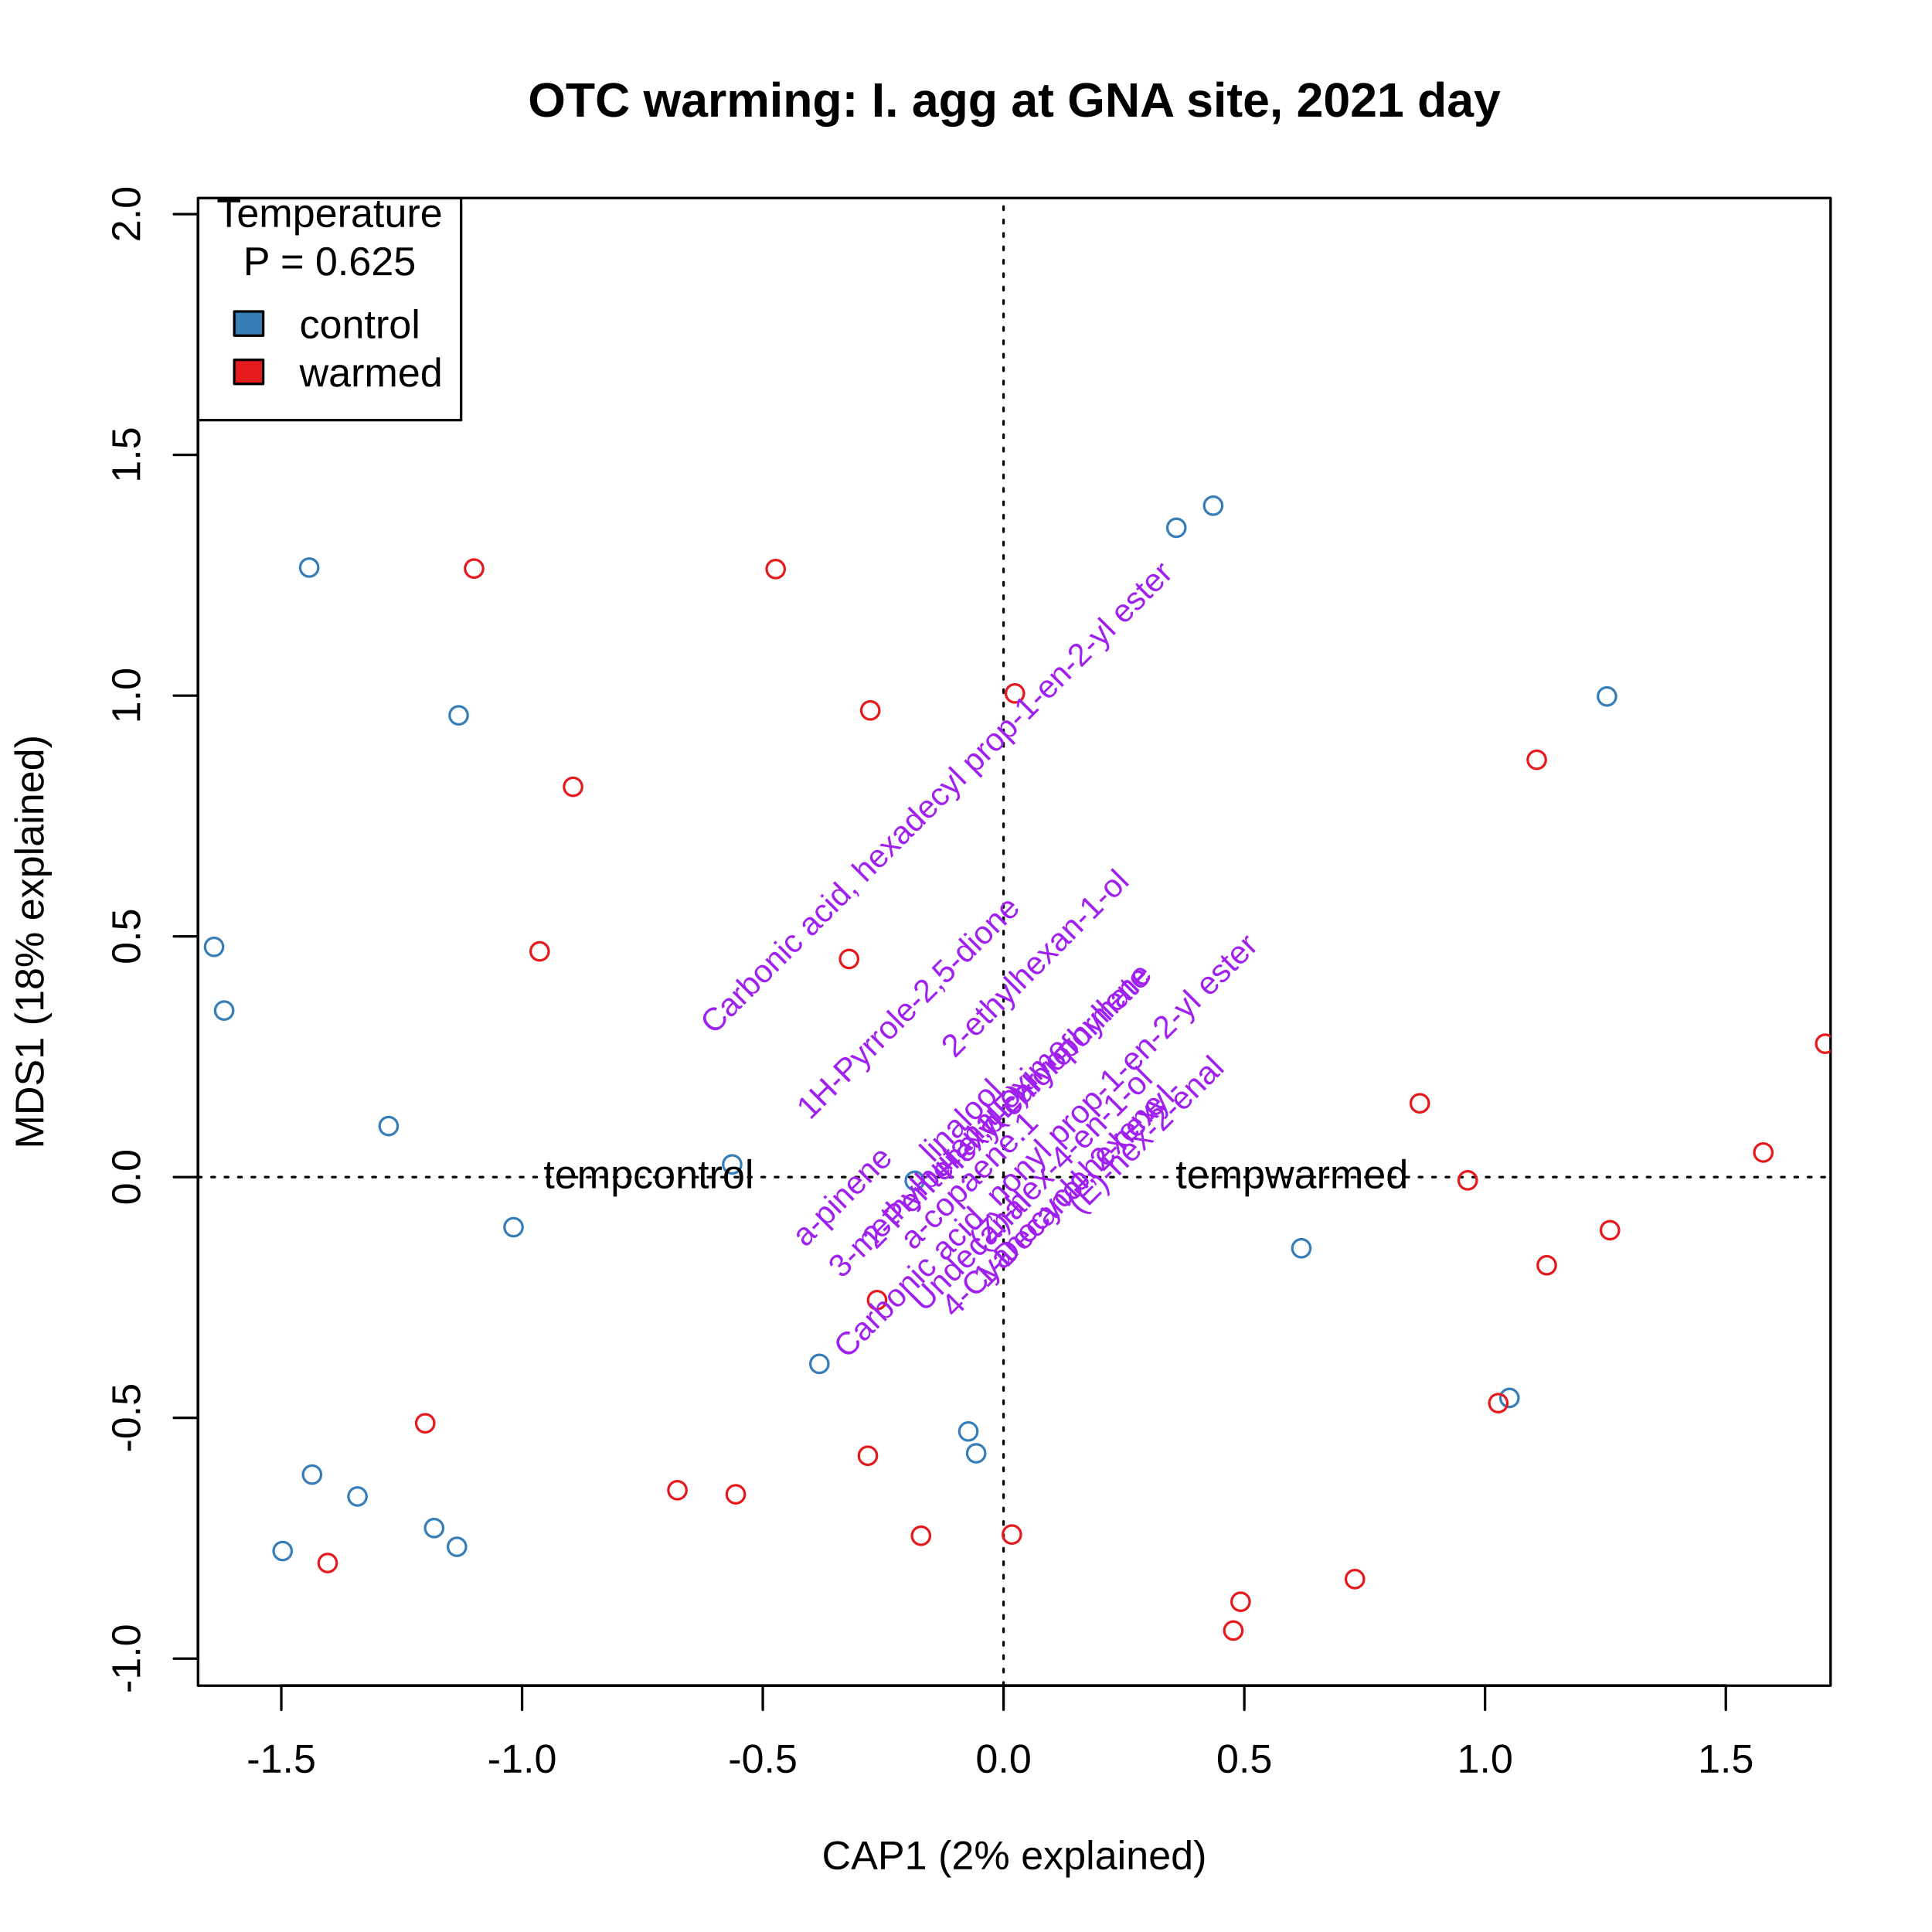
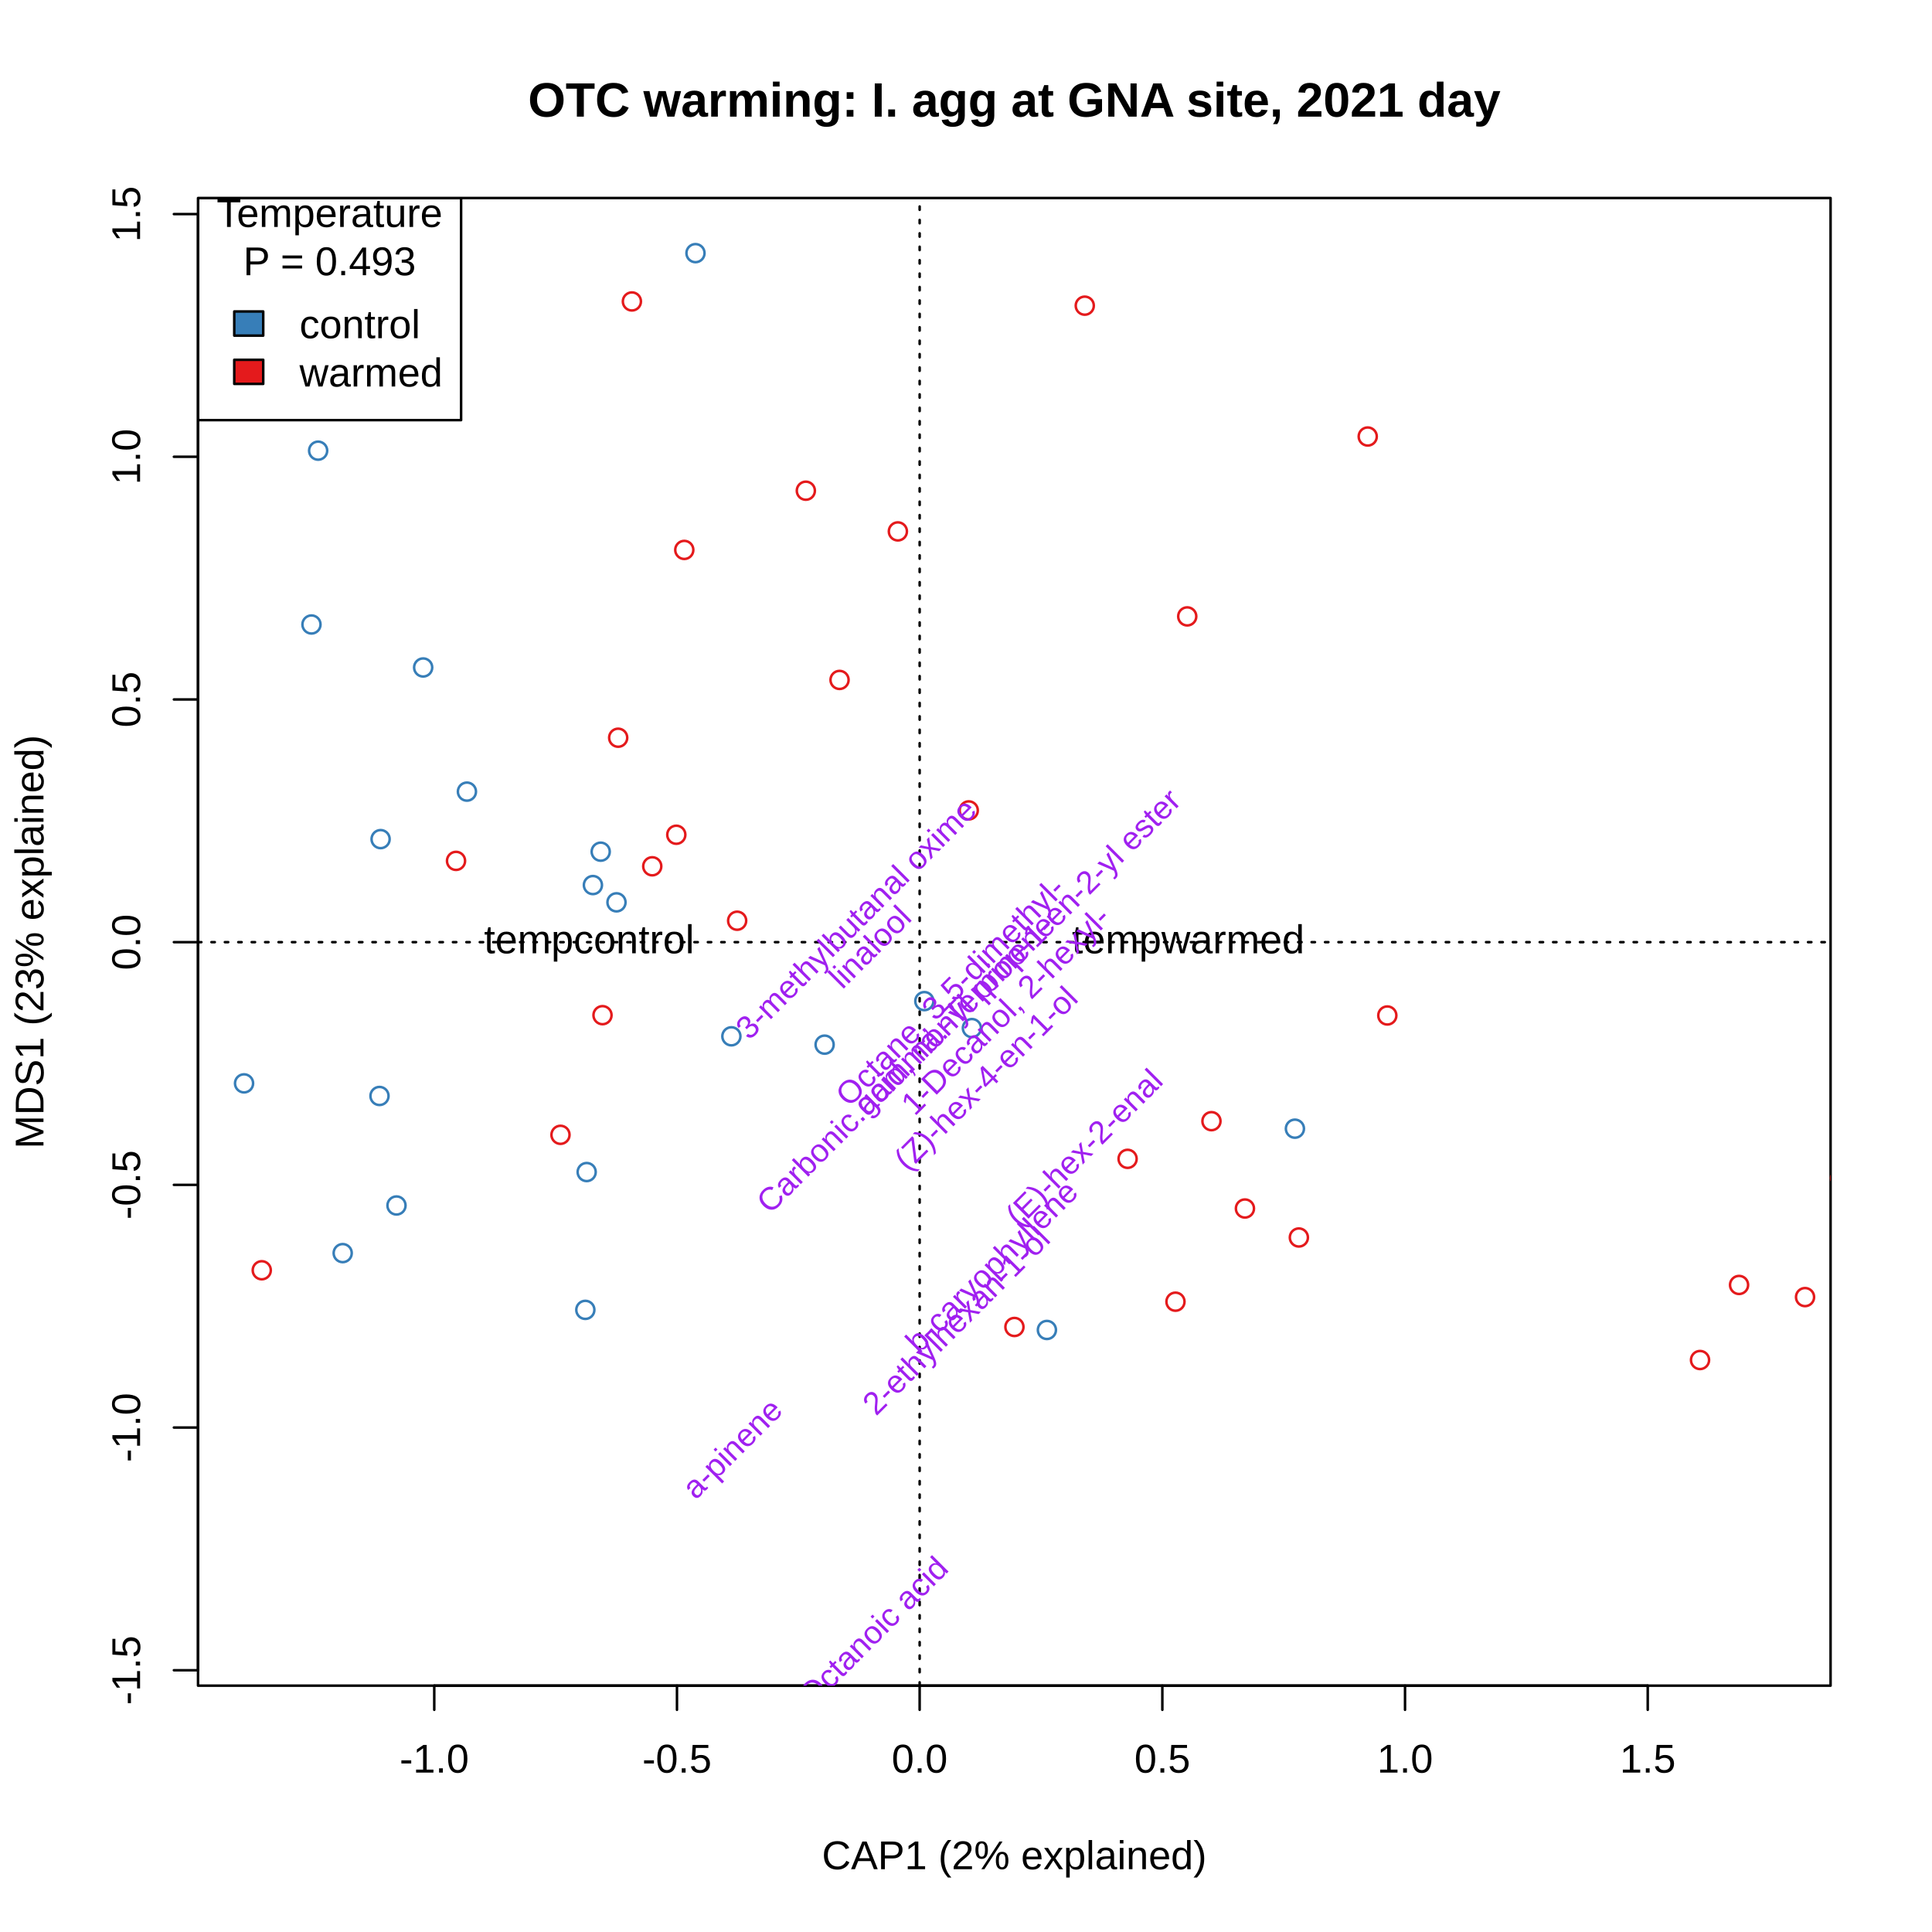
<svg xmlns="http://www.w3.org/2000/svg" class="svglite" width="576.00pt" height="576.00pt" viewBox="0 0 576.00 576.00">
  <defs>
    <style type="text/css">
    .svglite line, .svglite polyline, .svglite polygon, .svglite path, .svglite rect, .svglite circle {
      fill: none;
      stroke: #000000;
      stroke-linecap: round;
      stroke-linejoin: round;
      stroke-miterlimit: 10.00;
    }
    .svglite text {
      white-space: pre;
    }
  </style>
  </defs>
  <rect width="100%" height="100%" style="stroke: none; fill: #FFFFFF;" />
  <defs>
    <clipPath id="cpMC4wMHw1NzYuMDB8MC4wMHw1NzYuMDA=">
      <rect x="0.00" y="0.00" width="576.00" height="576.00" />
    </clipPath>
  </defs>
  <g clip-path="url(#cpMC4wMHw1NzYuMDB8MC4wMHw1NzYuMDA=)">
</g>
  <defs>
    <clipPath id="cpNTkuMDR8NTQ1Ljc2fDU5LjA0fDUwMi41Ng==">
      <rect x="59.04" y="59.04" width="486.72" height="443.52" />
    </clipPath>
  </defs>
  <g clip-path="url(#cpNTkuMDR8NTQ1Ljc2fDU5LjA0fDUwMi41Ng==)">
</g>
  <g clip-path="url(#cpMC4wMHw1NzYuMDB8MC4wMHw1NzYuMDA=)">
-     <line x1="83.87" y1="502.56" x2="514.53" y2="502.56" style="stroke-width: 0.75;" />
-     <line x1="83.87" y1="502.56" x2="83.87" y2="509.76" style="stroke-width: 0.75;" />
-     <line x1="155.65" y1="502.56" x2="155.65" y2="509.76" style="stroke-width: 0.75;" />
-     <line x1="227.42" y1="502.56" x2="227.42" y2="509.76" style="stroke-width: 0.75;" />
-     <line x1="299.20" y1="502.56" x2="299.20" y2="509.76" style="stroke-width: 0.75;" />
-     <line x1="370.98" y1="502.56" x2="370.98" y2="509.76" style="stroke-width: 0.75;" />
-     <line x1="442.75" y1="502.56" x2="442.75" y2="509.76" style="stroke-width: 0.75;" />
-     <line x1="514.53" y1="502.56" x2="514.53" y2="509.76" style="stroke-width: 0.75;" />
-     <text x="83.87" y="528.48" text-anchor="middle" style="font-size: 12.00px; font-family: &quot;Arial&quot;;">-1.5</text>
-     <text x="155.65" y="528.48" text-anchor="middle" style="font-size: 12.00px; font-family: &quot;Arial&quot;;">-1.0</text>
-     <text x="227.42" y="528.48" text-anchor="middle" style="font-size: 12.00px; font-family: &quot;Arial&quot;;">-0.5</text>
-     <text x="299.20" y="528.48" text-anchor="middle" style="font-size: 12.00px; font-family: &quot;Arial&quot;;">0.0</text>
-     <text x="370.98" y="528.48" text-anchor="middle" style="font-size: 12.00px; font-family: &quot;Arial&quot;;">0.5</text>
-     <text x="442.75" y="528.48" text-anchor="middle" style="font-size: 12.00px; font-family: &quot;Arial&quot;;">1.0</text>
-     <text x="514.53" y="528.48" text-anchor="middle" style="font-size: 12.00px; font-family: &quot;Arial&quot;;">1.5</text>
-     <line x1="59.04" y1="494.49" x2="59.04" y2="63.84" style="stroke-width: 0.75;" />
-     <line x1="59.04" y1="494.49" x2="51.84" y2="494.49" style="stroke-width: 0.75;" />
-     <line x1="59.04" y1="422.72" x2="51.84" y2="422.72" style="stroke-width: 0.75;" />
-     <line x1="59.04" y1="350.94" x2="51.84" y2="350.94" style="stroke-width: 0.75;" />
-     <line x1="59.04" y1="279.17" x2="51.84" y2="279.17" style="stroke-width: 0.75;" />
-     <line x1="59.04" y1="207.39" x2="51.84" y2="207.39" style="stroke-width: 0.75;" />
-     <line x1="59.04" y1="135.61" x2="51.84" y2="135.61" style="stroke-width: 0.75;" />
-     <line x1="59.04" y1="63.84" x2="51.84" y2="63.84" style="stroke-width: 0.75;" />
-     <text transform="translate(41.76,494.49) rotate(-90)" text-anchor="middle" style="font-size: 12.00px; font-family: &quot;Arial&quot;;">-1.0</text>
-     <text transform="translate(41.76,422.72) rotate(-90)" text-anchor="middle" style="font-size: 12.00px; font-family: &quot;Arial&quot;;">-0.5</text>
-     <text transform="translate(41.76,350.94) rotate(-90)" text-anchor="middle" style="font-size: 12.00px; font-family: &quot;Arial&quot;;">0.0</text>
-     <text transform="translate(41.76,279.17) rotate(-90)" text-anchor="middle" style="font-size: 12.00px; font-family: &quot;Arial&quot;;">0.5</text>
-     <text transform="translate(41.76,207.39) rotate(-90)" text-anchor="middle" style="font-size: 12.00px; font-family: &quot;Arial&quot;;">1.0</text>
-     <text transform="translate(41.76,135.61) rotate(-90)" text-anchor="middle" style="font-size: 12.00px; font-family: &quot;Arial&quot;;">1.5</text>
-     <text transform="translate(41.76,63.84) rotate(-90)" text-anchor="middle" style="font-size: 12.00px; font-family: &quot;Arial&quot;;">2.0</text>
+     <line x1="129.47" y1="502.56" x2="491.25" y2="502.56" style="stroke-width: 0.75;" />
+     <line x1="129.47" y1="502.56" x2="129.47" y2="509.76" style="stroke-width: 0.75;" />
+     <line x1="201.83" y1="502.56" x2="201.83" y2="509.76" style="stroke-width: 0.75;" />
+     <line x1="274.18" y1="502.56" x2="274.18" y2="509.76" style="stroke-width: 0.75;" />
+     <line x1="346.54" y1="502.56" x2="346.54" y2="509.76" style="stroke-width: 0.75;" />
+     <line x1="418.89" y1="502.56" x2="418.89" y2="509.76" style="stroke-width: 0.75;" />
+     <line x1="491.25" y1="502.56" x2="491.25" y2="509.76" style="stroke-width: 0.75;" />
+     <text x="129.47" y="528.48" text-anchor="middle" style="font-size: 12.00px; font-family: &quot;Arial&quot;;">-1.0</text>
+     <text x="201.83" y="528.48" text-anchor="middle" style="font-size: 12.00px; font-family: &quot;Arial&quot;;">-0.5</text>
+     <text x="274.18" y="528.48" text-anchor="middle" style="font-size: 12.00px; font-family: &quot;Arial&quot;;">0.0</text>
+     <text x="346.54" y="528.48" text-anchor="middle" style="font-size: 12.00px; font-family: &quot;Arial&quot;;">0.5</text>
+     <text x="418.89" y="528.48" text-anchor="middle" style="font-size: 12.00px; font-family: &quot;Arial&quot;;">1.0</text>
+     <text x="491.25" y="528.48" text-anchor="middle" style="font-size: 12.00px; font-family: &quot;Arial&quot;;">1.5</text>
+     <line x1="59.04" y1="497.96" x2="59.04" y2="63.83" style="stroke-width: 0.75;" />
+     <line x1="59.04" y1="497.96" x2="51.84" y2="497.96" style="stroke-width: 0.75;" />
+     <line x1="59.04" y1="425.60" x2="51.84" y2="425.60" style="stroke-width: 0.75;" />
+     <line x1="59.04" y1="353.25" x2="51.84" y2="353.25" style="stroke-width: 0.75;" />
+     <line x1="59.04" y1="280.89" x2="51.84" y2="280.89" style="stroke-width: 0.75;" />
+     <line x1="59.04" y1="208.54" x2="51.84" y2="208.54" style="stroke-width: 0.75;" />
+     <line x1="59.04" y1="136.18" x2="51.84" y2="136.18" style="stroke-width: 0.75;" />
+     <line x1="59.04" y1="63.83" x2="51.84" y2="63.83" style="stroke-width: 0.75;" />
+     <text transform="translate(41.76,497.96) rotate(-90)" text-anchor="middle" style="font-size: 12.00px; font-family: &quot;Arial&quot;;">-1.5</text>
+     <text transform="translate(41.76,425.60) rotate(-90)" text-anchor="middle" style="font-size: 12.00px; font-family: &quot;Arial&quot;;">-1.0</text>
+     <text transform="translate(41.76,353.25) rotate(-90)" text-anchor="middle" style="font-size: 12.00px; font-family: &quot;Arial&quot;;">-0.5</text>
+     <text transform="translate(41.76,280.89) rotate(-90)" text-anchor="middle" style="font-size: 12.00px; font-family: &quot;Arial&quot;;">0.0</text>
+     <text transform="translate(41.76,208.54) rotate(-90)" text-anchor="middle" style="font-size: 12.00px; font-family: &quot;Arial&quot;;">0.5</text>
+     <text transform="translate(41.76,136.18) rotate(-90)" text-anchor="middle" style="font-size: 12.00px; font-family: &quot;Arial&quot;;">1.0</text>
+     <text transform="translate(41.76,63.83) rotate(-90)" text-anchor="middle" style="font-size: 12.00px; font-family: &quot;Arial&quot;;">1.5</text>
    <polygon points="59.04,502.56 545.76,502.56 545.76,59.04 59.04,59.04 " style="stroke-width: 0.75;" />
    <text x="302.40" y="557.28" text-anchor="middle" style="font-size: 12.00px; font-family: &quot;Arial&quot;;">CAP1 (2% explained)</text>
-     <text transform="translate(12.96,280.80) rotate(-90)" text-anchor="middle" style="font-size: 12.00px; font-family: &quot;Arial&quot;;">MDS1 (18% explained)</text>
+     <text transform="translate(12.96,280.80) rotate(-90)" text-anchor="middle" style="font-size: 12.00px; font-family: &quot;Arial&quot;;">MDS1 (23% explained)</text>
  </g>
  <g clip-path="url(#cpNTkuMDR8NTQ1Ljc2fDU5LjA0fDUwMi41Ng==)">
-     <line x1="59.04" y1="350.94" x2="545.76" y2="350.94" style="stroke-width: 0.75; stroke-dasharray: 1.00,3.00;" />
-     <line x1="299.20" y1="502.56" x2="299.20" y2="59.04" style="stroke-width: 0.75; stroke-dasharray: 1.00,3.00;" />
+     <line x1="59.04" y1="280.89" x2="545.76" y2="280.89" style="stroke-width: 0.75; stroke-dasharray: 1.00,3.00;" />
+     <line x1="274.18" y1="502.56" x2="274.18" y2="59.04" style="stroke-width: 0.75; stroke-dasharray: 1.00,3.00;" />
  </g>
  <g clip-path="url(#cpMC4wMHw1NzYuMDB8MC4wMHw1NzYuMDA=)">
    <text x="302.40" y="34.77" text-anchor="middle" style="font-size: 14.40px; font-weight: bold; font-family: &quot;Arial&quot;;">OTC warming: I. agg at GNA site, 2021 day</text>
  </g>
  <g clip-path="url(#cpNTkuMDR8NTQ1Ljc2fDU5LjA0fDUwMi41Ng==)">
    <rect x="59.04" y="59.04" width="78.43" height="66.22" style="stroke-width: 0.75;" />
    <rect x="69.84" y="92.86" width="8.64" height="7.20" style="stroke-width: 0.75; fill: #377EB8;" />
    <rect x="69.84" y="107.26" width="8.64" height="7.20" style="stroke-width: 0.75; fill: #E41A1C;" />
    <text x="98.26" y="67.66" text-anchor="middle" style="font-size: 12.00px; font-family: &quot;Arial&quot;;">Temperature </text>
-     <text x="98.26" y="82.06" text-anchor="middle" style="font-size: 12.00px; font-family: &quot;Arial&quot;;">P = 0.625</text>
+     <text x="98.26" y="82.06" text-anchor="middle" style="font-size: 12.00px; font-family: &quot;Arial&quot;;">P = 0.493</text>
    <text x="89.28" y="100.83" style="font-size: 12.00px; font-family: &quot;Arial&quot;;">control</text>
    <text x="89.28" y="115.23" style="font-size: 12.00px; font-family: &quot;Arial&quot;;">warmed</text>
-     <circle cx="387.98" cy="372.16" r="2.70" style="stroke-width: 0.75; stroke: #377EB8;" />
-     <circle cx="803.20" cy="346.09" r="2.70" style="stroke-width: 0.75; stroke: #E41A1C;" />
-     <circle cx="92.19" cy="169.21" r="2.70" style="stroke-width: 0.75; stroke: #377EB8;" />
-     <circle cx="261.49" cy="387.62" r="2.70" style="stroke-width: 0.75; stroke: #E41A1C;" />
-     <circle cx="302.57" cy="206.73" r="2.70" style="stroke-width: 0.75; stroke: #E41A1C;" />
-     <circle cx="350.72" cy="157.35" r="2.70" style="stroke-width: 0.75; stroke: #377EB8;" />
-     <circle cx="423.29" cy="328.93" r="2.70" style="stroke-width: 0.75; stroke: #E41A1C;" />
-     <circle cx="591.56" cy="316.03" r="2.70" style="stroke-width: 0.75; stroke: #E41A1C;" />
-     <circle cx="66.83" cy="301.28" r="2.70" style="stroke-width: 0.75; stroke: #377EB8;" />
-     <circle cx="136.74" cy="213.27" r="2.70" style="stroke-width: 0.75; stroke: #377EB8;" />
-     <circle cx="752.01" cy="309.54" r="2.70" style="stroke-width: 0.75; stroke: #377EB8;" />
-     <circle cx="361.70" cy="150.76" r="2.70" style="stroke-width: 0.75; stroke: #377EB8;" />
-     <circle cx="63.82" cy="282.30" r="2.70" style="stroke-width: 0.75; stroke: #377EB8;" />
-     <circle cx="479.10" cy="207.63" r="2.70" style="stroke-width: 0.75; stroke: #377EB8;" />
-     <circle cx="795.58" cy="367.04" r="2.70" style="stroke-width: 0.75; stroke: #E41A1C;" />
-     <circle cx="259.47" cy="211.80" r="2.70" style="stroke-width: 0.75; stroke: #E41A1C;" />
-     <circle cx="437.58" cy="351.90" r="2.70" style="stroke-width: 0.75; stroke: #E41A1C;" />
-     <circle cx="218.29" cy="347.15" r="2.70" style="stroke-width: 0.75; stroke: #377EB8;" />
-     <circle cx="231.25" cy="169.66" r="2.70" style="stroke-width: 0.75; stroke: #E41A1C;" />
-     <circle cx="160.89" cy="283.64" r="2.70" style="stroke-width: 0.75; stroke: #E41A1C;" />
-     <circle cx="274.59" cy="457.86" r="2.70" style="stroke-width: 0.75; stroke: #E41A1C;" />
-     <circle cx="369.87" cy="477.54" r="2.70" style="stroke-width: 0.75; stroke: #E41A1C;" />
-     <circle cx="-55.61" cy="363.22" r="2.70" style="stroke-width: 0.75; stroke: #377EB8;" />
-     <circle cx="479.98" cy="366.77" r="2.70" style="stroke-width: 0.75; stroke: #E41A1C;" />
-     <circle cx="141.34" cy="169.51" r="2.70" style="stroke-width: 0.75; stroke: #E41A1C;" />
-     <circle cx="450.03" cy="416.77" r="2.70" style="stroke-width: 0.75; stroke: #377EB8;" />
-     <circle cx="584.20" cy="293.14" r="2.70" style="stroke-width: 0.75; stroke: #E41A1C;" />
-     <circle cx="-172.43" cy="403.10" r="2.70" style="stroke-width: 0.75; stroke: #377EB8;" />
-     <circle cx="461.14" cy="377.22" r="2.70" style="stroke-width: 0.75; stroke: #E41A1C;" />
-     <circle cx="106.58" cy="446.15" r="2.70" style="stroke-width: 0.75; stroke: #377EB8;" />
-     <circle cx="253.14" cy="285.91" r="2.70" style="stroke-width: 0.75; stroke: #E41A1C;" />
-     <circle cx="126.77" cy="424.33" r="2.70" style="stroke-width: 0.75; stroke: #E41A1C;" />
-     <circle cx="244.29" cy="406.62" r="2.70" style="stroke-width: 0.75; stroke: #377EB8;" />
-     <circle cx="153.10" cy="365.87" r="2.70" style="stroke-width: 0.75; stroke: #377EB8;" />
-     <circle cx="272.72" cy="352.04" r="2.70" style="stroke-width: 0.75; stroke: #377EB8;" />
-     <circle cx="525.71" cy="343.60" r="2.70" style="stroke-width: 0.75; stroke: #E41A1C;" />
-     <circle cx="544.16" cy="311.17" r="2.70" style="stroke-width: 0.75; stroke: #E41A1C;" />
-     <circle cx="201.96" cy="444.29" r="2.70" style="stroke-width: 0.75; stroke: #E41A1C;" />
-     <circle cx="115.87" cy="335.72" r="2.70" style="stroke-width: 0.75; stroke: #377EB8;" />
-     <circle cx="458.16" cy="226.52" r="2.70" style="stroke-width: 0.75; stroke: #E41A1C;" />
-     <circle cx="129.43" cy="455.57" r="2.70" style="stroke-width: 0.75; stroke: #377EB8;" />
-     <circle cx="627.48" cy="394.39" r="2.70" style="stroke-width: 0.75; stroke: #E41A1C;" />
-     <circle cx="170.85" cy="234.58" r="2.70" style="stroke-width: 0.75; stroke: #E41A1C;" />
-     <circle cx="136.24" cy="461.16" r="2.70" style="stroke-width: 0.75; stroke: #377EB8;" />
-     <circle cx="258.74" cy="434.01" r="2.70" style="stroke-width: 0.75; stroke: #E41A1C;" />
-     <circle cx="403.94" cy="470.79" r="2.70" style="stroke-width: 0.75; stroke: #E41A1C;" />
-     <circle cx="743.43" cy="275.58" r="2.70" style="stroke-width: 0.75; stroke: #E41A1C;" />
-     <circle cx="84.26" cy="462.42" r="2.70" style="stroke-width: 0.75; stroke: #377EB8;" />
-     <circle cx="301.67" cy="457.50" r="2.70" style="stroke-width: 0.75; stroke: #E41A1C;" />
-     <circle cx="93.04" cy="439.63" r="2.70" style="stroke-width: 0.75; stroke: #377EB8;" />
-     <circle cx="367.70" cy="486.13" r="2.70" style="stroke-width: 0.75; stroke: #E41A1C;" />
-     <circle cx="291.03" cy="433.28" r="2.70" style="stroke-width: 0.75; stroke: #377EB8;" />
-     <circle cx="44.47" cy="388.10" r="2.70" style="stroke-width: 0.75; stroke: #377EB8;" />
-     <circle cx="97.69" cy="465.99" r="2.70" style="stroke-width: 0.75; stroke: #E41A1C;" />
-     <circle cx="288.70" cy="426.76" r="2.70" style="stroke-width: 0.75; stroke: #377EB8;" />
-     <circle cx="446.70" cy="418.32" r="2.70" style="stroke-width: 0.75; stroke: #E41A1C;" />
-     <circle cx="219.35" cy="445.51" r="2.70" style="stroke-width: 0.75; stroke: #E41A1C;" />
-     <circle cx="-62.92" cy="457.40" r="2.70" style="stroke-width: 0.75; stroke: #377EB8;" />
-     <text x="193.39" y="354.25" text-anchor="middle" style="font-size: 12.00px; font-family: &quot;Arial&quot;;">tempcontrol</text>
-     <text x="385.17" y="354.25" text-anchor="middle" style="font-size: 12.00px; font-family: &quot;Arial&quot;;">tempwarmed</text>
-     <text transform="translate(306.93,350.36) rotate(-45)" text-anchor="middle" style="font-size: 9.60px;fill: none; font-family: &quot;Arial&quot;;">a-farnesene</text>
-     <text transform="translate(299.12,336.88) rotate(-45)" text-anchor="middle" style="font-size: 9.60px;fill: none; font-family: &quot;Arial&quot;;">b-myrcene</text>
-     <text transform="translate(308.32,338.86) rotate(-45)" text-anchor="middle" style="font-size: 9.60px;fill: none; font-family: &quot;Arial&quot;;">b-ocimene</text>
-     <text transform="translate(309.56,344.08) rotate(-45)" text-anchor="middle" style="font-size: 9.60px;fill: none; font-family: &quot;Arial&quot;;">.gamma.-Terpinene</text>
-     <text transform="translate(253.31,358.89) rotate(-45)" text-anchor="middle" style="font-size: 9.60px;fill: #A020F0; font-family: &quot;Arial&quot;;">a-pinene</text>
-     <text transform="translate(301.07,352.81) rotate(-45)" text-anchor="middle" style="font-size: 9.60px;fill: none; font-family: &quot;Arial&quot;;">bergamotene</text>
-     <text transform="translate(299.29,337.07) rotate(-45)" text-anchor="middle" style="font-size: 9.60px;fill: none; font-family: &quot;Arial&quot;;">(E)-4-oxohex-2-enal  </text>
-     <text transform="translate(299.58,353.85) rotate(-45)" text-anchor="middle" style="font-size: 9.60px;fill: none; font-family: &quot;Arial&quot;;">(E)-4,8-Dimethylnona-1,3,7-triene</text>
-     <text transform="translate(323.52,354.83) rotate(-45)" text-anchor="middle" style="font-size: 9.60px;fill: #A020F0; font-family: &quot;Arial&quot;;">1-Decanol, 2-hexyl-</text>
-     <text transform="translate(301.07,352.81) rotate(-45)" text-anchor="middle" style="font-size: 9.60px;fill: none; font-family: &quot;Arial&quot;;">2,4-diethylheptan-1-ol</text>
-     <text transform="translate(300.58,358.78) rotate(-45)" text-anchor="middle" style="font-size: 9.60px;fill: none; font-family: &quot;Arial&quot;;">1-Hexadecanol, 2-methyl-</text>
-     <text transform="translate(301.07,352.81) rotate(-45)" text-anchor="middle" style="font-size: 9.60px;fill: none; font-family: &quot;Arial&quot;;">1-Hexanol, 3-methyl-</text>
-     <text transform="translate(303.50,342.25) rotate(-45)" text-anchor="middle" style="font-size: 9.60px;fill: none; font-family: &quot;Arial&quot;;">pentan-1-ol  </text>
-     <text transform="translate(301.07,352.81) rotate(-45)" text-anchor="middle" style="font-size: 9.60px;fill: none; font-family: &quot;Arial&quot;;">1-Pentanol, 4-methyl-</text>
-     <text transform="translate(301.07,352.81) rotate(-45)" text-anchor="middle" style="font-size: 9.60px;fill: none; font-family: &quot;Arial&quot;;">p-mentha-1,3,8-triene</text>
-     <text transform="translate(301.07,352.81) rotate(-45)" text-anchor="middle" style="font-size: 9.60px;fill: none; font-family: &quot;Arial&quot;;">1,4-Cyclohexadiene, 3-ethenyl-1,2-dimethyl-</text>
-     <text transform="translate(308.81,347.15) rotate(-45)" text-anchor="middle" style="font-size: 9.60px;fill: none; font-family: &quot;Arial&quot;;">(1Z,4Z,7Z)-1,5,9,9-tetramethylcycloundeca-1,4,7-triene</text>
-     <text transform="translate(273.00,302.64) rotate(-45)" text-anchor="middle" style="font-size: 9.60px;fill: #A020F0; font-family: &quot;Arial&quot;;">1H-Pyrrole-2,5-dione</text>
-     <text transform="translate(308.99,354.95) rotate(-45)" text-anchor="middle" style="font-size: 9.60px;fill: none; font-family: &quot;Arial&quot;;">2-Cyclopenten-1-one</text>
-     <text transform="translate(306.92,328.08) rotate(-45)" text-anchor="middle" style="font-size: 9.60px;fill: none; font-family: &quot;Arial&quot;;">2-Decenal, (E)-</text>
-     <text transform="translate(310.85,289.49) rotate(-45)" text-anchor="middle" style="font-size: 9.60px;fill: #A020F0; font-family: &quot;Arial&quot;;">2-ethylhexan-1-ol  </text>
-     <text transform="translate(343.73,340.53) rotate(-45)" text-anchor="middle" style="font-size: 9.60px;fill: #A020F0; font-family: &quot;Arial&quot;;">(E)-hex-2-enal  </text>
-     <text transform="translate(285.10,348.79) rotate(-45)" text-anchor="middle" style="font-size: 9.60px;fill: #A020F0; font-family: &quot;Arial&quot;;">2-Pentenal, (E)-</text>
-     <text transform="translate(301.07,352.81) rotate(-45)" text-anchor="middle" style="font-size: 9.60px;fill: none; font-family: &quot;Arial&quot;;">2-Undecene, 3-methyl-, (Z)-</text>
-     <text transform="translate(301.33,353.07) rotate(-45)" text-anchor="middle" style="font-size: 9.60px;fill: none; font-family: &quot;Arial&quot;;">(4E,6Z)-alloocimene</text>
-     <text transform="translate(299.18,356.10) rotate(-45)" text-anchor="middle" style="font-size: 9.60px;fill: none; font-family: &quot;Arial&quot;;">(2E)-2,7-dimethylocta-2,6-dien-1-ol  </text>
-     <text transform="translate(301.07,352.27) rotate(-45)" text-anchor="middle" style="font-size: 9.60px;fill: none; font-family: &quot;Arial&quot;;">(E)-hex-3-en-1-ol</text>
-     <text transform="translate(306.91,340.18) rotate(-45)" text-anchor="middle" style="font-size: 9.60px;fill: none; font-family: &quot;Arial&quot;;">[(E)-hex-3-enyl] acetate</text>
-     <text transform="translate(301.43,357.37) rotate(-45)" text-anchor="middle" style="font-size: 9.60px;fill: none; font-family: &quot;Arial&quot;;">pseudoionone</text>
-     <text transform="translate(316.26,361.49) rotate(-45)" text-anchor="middle" style="font-size: 9.60px;fill: #A020F0; font-family: &quot;Arial&quot;;">4-Cyanocyclohexene</text>
-     <text transform="translate(318.50,347.76) rotate(-45)" text-anchor="middle" style="font-size: 9.60px;fill: #A020F0; font-family: &quot;Arial&quot;;">(Z)-hex-4-en-1-ol</text>
-     <text transform="translate(303.91,352.00) rotate(-45)" text-anchor="middle" style="font-size: 9.60px;fill: none; font-family: &quot;Arial&quot;;">5-Methyl-4,5-dihydroisoxazole-5-carboxylic acid, methyl ester</text>
-     <text transform="translate(302.47,367.85) rotate(-45)" text-anchor="middle" style="font-size: 9.60px;fill: none; font-family: &quot;Arial&quot;;">Benzenecarbothioic acid</text>
-     <text transform="translate(298.75,353.00) rotate(-45)" text-anchor="middle" style="font-size: 9.60px;fill: none; font-family: &quot;Arial&quot;;">methyl benzoate</text>
-     <text transform="translate(301.07,352.81) rotate(-45)" text-anchor="middle" style="font-size: 9.60px;fill: none; font-family: &quot;Arial&quot;;">b-pinene</text>
-     <text transform="translate(307.04,356.14) rotate(-45)" text-anchor="middle" style="font-size: 9.60px;fill: none; font-family: &quot;Arial&quot;;">4-caranol</text>
-     <text transform="translate(301.41,344.46) rotate(-45)" text-anchor="middle" style="font-size: 9.60px;fill: none; font-family: &quot;Arial&quot;;">Bicyclo[7.2.0]undec-4-ene, 4,11,11-trimethyl-8-methylene-</text>
-     <text transform="translate(293.67,350.90) rotate(-45)" text-anchor="middle" style="font-size: 9.60px;fill: none; font-family: &quot;Arial&quot;;">Butanamide, 3-methyl-</text>
-     <text transform="translate(292.97,356.98) rotate(-45)" text-anchor="middle" style="font-size: 9.60px;fill: none; font-family: &quot;Arial&quot;;">[(Z)-hex-3-enyl] butanoate</text>
-     <text transform="translate(299.95,353.24) rotate(-45)" text-anchor="middle" style="font-size: 9.60px;fill: none; font-family: &quot;Arial&quot;;">Butanoic acid, methyl ester</text>
-     <text transform="translate(281.46,240.02) rotate(-45)" text-anchor="middle" style="font-size: 9.60px;fill: #A020F0; font-family: &quot;Arial&quot;;">Carbonic acid, hexadecyl prop-1-en-2-yl ester</text>
-     <text transform="translate(314.03,343.83) rotate(-45)" text-anchor="middle" style="font-size: 9.60px;fill: #A020F0; font-family: &quot;Arial&quot;;">Carbonic acid, nonyl prop-1-en-2-yl ester</text>
-     <text transform="translate(302.95,353.73) rotate(-45)" text-anchor="middle" style="font-size: 9.60px;fill: none; font-family: &quot;Arial&quot;;">carveol</text>
-     <text transform="translate(319.96,314.97) rotate(-45)" text-anchor="middle" style="font-size: 9.60px;fill: #A020F0; font-family: &quot;Arial&quot;;">b-caryophyllene</text>
-     <text transform="translate(301.07,352.81) rotate(-45)" text-anchor="middle" style="font-size: 9.60px;fill: none; font-family: &quot;Arial&quot;;">cis-a-bergamotene</text>
-     <text transform="translate(301.99,353.14) rotate(-45)" text-anchor="middle" style="font-size: 9.60px;fill: none; font-family: &quot;Arial&quot;;">[(Z)-hex-3-enyl] 2-methylpropanoate  </text>
-     <text transform="translate(301.07,352.81) rotate(-45)" text-anchor="middle" style="font-size: 9.60px;fill: none; font-family: &quot;Arial&quot;;">[(Z)-hex-3-enyl] 2-methylbutanoate</text>
-     <text transform="translate(299.64,353.28) rotate(-45)" text-anchor="middle" style="font-size: 9.60px;fill: none; font-family: &quot;Arial&quot;;">a-copaene</text>
-     <text transform="translate(295.46,328.87) rotate(-45)" text-anchor="middle" style="font-size: 9.60px;fill: none; font-family: &quot;Arial&quot;;">Cyclopropane, nonyl-</text>
-     <text transform="translate(307.07,300.13) rotate(-45)" text-anchor="middle" style="font-size: 9.60px;fill: none; font-family: &quot;Arial&quot;;">D-limonene</text>
-     <text transform="translate(301.07,352.81) rotate(-45)" text-anchor="middle" style="font-size: 9.60px;fill: none; font-family: &quot;Arial&quot;;">Decane, 2,8,8-trimethyl-</text>
-     <text transform="translate(294.57,77.60) rotate(-45)" text-anchor="middle" style="font-size: 9.60px;fill: none; font-family: &quot;Arial&quot;;">Decanoic acid, silver(1+) salt</text>
-     <text transform="translate(303.84,350.89) rotate(-45)" text-anchor="middle" style="font-size: 9.60px;fill: none; font-family: &quot;Arial&quot;;">Disulfide, di-tert-dodecyl</text>
-     <text transform="translate(295.16,355.55) rotate(-45)" text-anchor="middle" style="font-size: 9.60px;fill: none; font-family: &quot;Arial&quot;;">Eicosyl octyl ether</text>
-     <text transform="translate(301.71,345.15) rotate(-45)" text-anchor="middle" style="font-size: 9.60px;fill: none; font-family: &quot;Arial&quot;;">Ethanone, 1-(1,2,2,3-tetramethylcyclopentyl)-, (1R-cis)-</text>
-     <text transform="translate(310.10,351.79) rotate(-45)" text-anchor="middle" style="font-size: 9.60px;fill: none; font-family: &quot;Arial&quot;;">Formic acid, octyl ester</text>
-     <text transform="translate(313.29,321.96) rotate(-45)" text-anchor="middle" style="font-size: 9.60px;fill: #A020F0; font-family: &quot;Arial&quot;;">Hexyl chloroformate</text>
-     <text transform="translate(295.77,352.04) rotate(-45)" text-anchor="middle" style="font-size: 9.60px;fill: none; font-family: &quot;Arial&quot;;">Hexyl octyl ether</text>
-     <text transform="translate(309.09,349.02) rotate(-45)" text-anchor="middle" style="font-size: 9.60px;fill: none; font-family: &quot;Arial&quot;;">a-terpineol</text>
-     <text transform="translate(288.79,336.29) rotate(-45)" text-anchor="middle" style="font-size: 9.60px;fill: #A020F0; font-family: &quot;Arial&quot;;">linalool</text>
-     <text transform="translate(299.95,353.20) rotate(-45)" text-anchor="middle" style="font-size: 9.60px;fill: none; font-family: &quot;Arial&quot;;">Methyl tiglate</text>
-     <text transform="translate(300.54,341.11) rotate(-45)" text-anchor="middle" style="font-size: 9.60px;fill: none; font-family: &quot;Arial&quot;;">o-Xylene</text>
-     <text transform="translate(299.47,353.58) rotate(-45)" text-anchor="middle" style="font-size: 9.60px;fill: none; font-family: &quot;Arial&quot;;">2,4,6-trimethyloctane  </text>
-     <text transform="translate(304.41,356.72) rotate(-45)" text-anchor="middle" style="font-size: 9.60px;fill: none; font-family: &quot;Arial&quot;;">Oxalic acid, 2-ethylhexyl hexyl ester</text>
-     <text transform="translate(301.58,345.13) rotate(-45)" text-anchor="middle" style="font-size: 9.60px;fill: none; font-family: &quot;Arial&quot;;">Pentafluoropropionic acid, dodecyl ester</text>
-     <text transform="translate(296.71,339.24) rotate(-45)" text-anchor="middle" style="font-size: 9.60px;fill: none; font-family: &quot;Arial&quot;;">petasitene</text>
-     <text transform="translate(300.24,353.49) rotate(-45)" text-anchor="middle" style="font-size: 9.60px;fill: none; font-family: &quot;Arial&quot;;">Tetradecane, 5-methyl-</text>
-     <text transform="translate(291.79,352.88) rotate(-45)" text-anchor="middle" style="font-size: 9.60px;fill: none; font-family: &quot;Arial&quot;;">trans-a-bergamotene</text>
-     <text transform="translate(307.49,351.71) rotate(-45)" text-anchor="middle" style="font-size: 9.60px;fill: none; font-family: &quot;Arial&quot;;">b-ocimene.1</text>
-     <text transform="translate(304.31,351.28) rotate(-45)" text-anchor="middle" style="font-size: 9.60px;fill: none; font-family: &quot;Arial&quot;;">Tridecane, 4-methyl-</text>
-     <text transform="translate(291.75,375.23) rotate(-45)" text-anchor="middle" style="font-size: 9.60px;fill: #A020F0; font-family: &quot;Arial&quot;;">Undecanal</text>
-     <text transform="translate(304.20,353.03) rotate(-45)" text-anchor="middle" style="font-size: 9.60px;fill: none; font-family: &quot;Arial&quot;;">Undecane, 4,4-dimethyl-</text>
-     <text transform="translate(291.18,354.12) rotate(-45)" text-anchor="middle" style="font-size: 9.60px;fill: #A020F0; font-family: &quot;Arial&quot;;">a-copaene.1</text>
-     <text transform="translate(301.07,352.81) rotate(-45)" text-anchor="middle" style="font-size: 9.60px;fill: none; font-family: &quot;Arial&quot;;">(1R,5R)-1-Isopropyl-8-methyl-4-methylenespiro[4.5]dec-7-ene</text>
-     <text transform="translate(301.32,350.91) rotate(-45)" text-anchor="middle" style="font-size: 9.60px;fill: none; font-family: &quot;Arial&quot;;">Benzyl nitrile</text>
-     <text transform="translate(285.11,347.27) rotate(-45)" text-anchor="middle" style="font-size: 9.60px;fill: #A020F0; font-family: &quot;Arial&quot;;">3-methylbutanal oxime</text>
-     <text transform="translate(296.43,357.08) rotate(-45)" text-anchor="middle" style="font-size: 9.60px;fill: none; font-family: &quot;Arial&quot;;">3-Hexen-1-ol, (Z)-</text>
+     <circle cx="245.85" cy="311.45" r="2.70" style="stroke-width: 0.75; stroke: #377EB8;" />
+     <circle cx="779.98" cy="327.27" r="2.70" style="stroke-width: 0.75; stroke: #E41A1C;" />
+     <circle cx="118.21" cy="359.40" r="2.70" style="stroke-width: 0.75; stroke: #377EB8;" />
+     <circle cx="167.10" cy="338.33" r="2.70" style="stroke-width: 0.75; stroke: #E41A1C;" />
+     <circle cx="371.16" cy="360.30" r="2.70" style="stroke-width: 0.75; stroke: #E41A1C;" />
+     <circle cx="312.12" cy="396.51" r="2.70" style="stroke-width: 0.75; stroke: #377EB8;" />
+     <circle cx="387.24" cy="368.94" r="2.70" style="stroke-width: 0.75; stroke: #E41A1C;" />
+     <circle cx="506.84" cy="405.47" r="2.70" style="stroke-width: 0.75; stroke: #E41A1C;" />
+     <circle cx="31.37" cy="371.04" r="2.70" style="stroke-width: 0.75; stroke: #377EB8;" />
+     <circle cx="113.14" cy="326.75" r="2.70" style="stroke-width: 0.75; stroke: #377EB8;" />
+     <circle cx="712.34" cy="342.28" r="2.70" style="stroke-width: 0.75; stroke: #377EB8;" />
+     <circle cx="174.51" cy="390.52" r="2.70" style="stroke-width: 0.75; stroke: #377EB8;" />
+     <circle cx="174.91" cy="349.43" r="2.70" style="stroke-width: 0.75; stroke: #377EB8;" />
+     <circle cx="218.05" cy="308.96" r="2.70" style="stroke-width: 0.75; stroke: #377EB8;" />
+     <circle cx="601.95" cy="335.62" r="2.70" style="stroke-width: 0.75; stroke: #E41A1C;" />
+     <circle cx="267.69" cy="158.43" r="2.70" style="stroke-width: 0.75; stroke: #E41A1C;" />
+     <circle cx="179.63" cy="302.66" r="2.70" style="stroke-width: 0.75; stroke: #E41A1C;" />
+     <circle cx="102.17" cy="373.60" r="2.70" style="stroke-width: 0.75; stroke: #377EB8;" />
+     <circle cx="323.41" cy="91.13" r="2.70" style="stroke-width: 0.75; stroke: #E41A1C;" />
+     <circle cx="78.04" cy="378.71" r="2.70" style="stroke-width: 0.75; stroke: #E41A1C;" />
+     <circle cx="219.77" cy="274.50" r="2.70" style="stroke-width: 0.75; stroke: #E41A1C;" />
+     <circle cx="288.82" cy="241.61" r="2.70" style="stroke-width: 0.75; stroke: #E41A1C;" />
+     <circle cx="207.35" cy="75.47" r="2.70" style="stroke-width: 0.75; stroke: #377EB8;" />
+     <circle cx="361.18" cy="334.26" r="2.70" style="stroke-width: 0.75; stroke: #E41A1C;" />
+     <circle cx="353.96" cy="183.77" r="2.70" style="stroke-width: 0.75; stroke: #E41A1C;" />
+     <circle cx="386.06" cy="336.50" r="2.70" style="stroke-width: 0.75; stroke: #377EB8;" />
+     <circle cx="538.15" cy="386.71" r="2.70" style="stroke-width: 0.75; stroke: #E41A1C;" />
+     <circle cx="30.64" cy="116.09" r="2.70" style="stroke-width: 0.75; stroke: #377EB8;" />
+     <circle cx="336.18" cy="345.49" r="2.70" style="stroke-width: 0.75; stroke: #E41A1C;" />
+     <circle cx="179.09" cy="253.92" r="2.70" style="stroke-width: 0.75; stroke: #377EB8;" />
+     <circle cx="350.45" cy="388.08" r="2.70" style="stroke-width: 0.75; stroke: #E41A1C;" />
+     <circle cx="194.46" cy="258.27" r="2.70" style="stroke-width: 0.75; stroke: #E41A1C;" />
+     <circle cx="275.58" cy="298.47" r="2.70" style="stroke-width: 0.75; stroke: #377EB8;" />
+     <circle cx="289.76" cy="306.51" r="2.70" style="stroke-width: 0.75; stroke: #377EB8;" />
+     <circle cx="139.21" cy="236.01" r="2.70" style="stroke-width: 0.75; stroke: #377EB8;" />
+     <circle cx="548.61" cy="351.21" r="2.70" style="stroke-width: 0.75; stroke: #E41A1C;" />
+     <circle cx="518.48" cy="383.09" r="2.70" style="stroke-width: 0.75; stroke: #E41A1C;" />
+     <circle cx="250.30" cy="202.71" r="2.70" style="stroke-width: 0.75; stroke: #E41A1C;" />
+     <circle cx="72.76" cy="322.99" r="2.70" style="stroke-width: 0.75; stroke: #377EB8;" />
+     <circle cx="302.44" cy="395.62" r="2.70" style="stroke-width: 0.75; stroke: #E41A1C;" />
+     <circle cx="113.47" cy="250.17" r="2.70" style="stroke-width: 0.75; stroke: #377EB8;" />
+     <circle cx="605.91" cy="288.82" r="2.70" style="stroke-width: 0.75; stroke: #E41A1C;" />
+     <circle cx="184.30" cy="219.94" r="2.70" style="stroke-width: 0.75; stroke: #E41A1C;" />
+     <circle cx="126.16" cy="199.00" r="2.70" style="stroke-width: 0.75; stroke: #377EB8;" />
+     <circle cx="201.63" cy="248.87" r="2.70" style="stroke-width: 0.75; stroke: #E41A1C;" />
+     <circle cx="407.77" cy="130.14" r="2.70" style="stroke-width: 0.75; stroke: #E41A1C;" />
+     <circle cx="828.00" cy="329.10" r="2.70" style="stroke-width: 0.75; stroke: #E41A1C;" />
+     <circle cx="92.86" cy="186.18" r="2.70" style="stroke-width: 0.75; stroke: #377EB8;" />
+     <circle cx="204.01" cy="163.95" r="2.70" style="stroke-width: 0.75; stroke: #E41A1C;" />
+     <circle cx="11.67" cy="315.56" r="2.70" style="stroke-width: 0.75; stroke: #377EB8;" />
+     <circle cx="240.25" cy="146.30" r="2.70" style="stroke-width: 0.75; stroke: #E41A1C;" />
+     <circle cx="176.77" cy="263.87" r="2.70" style="stroke-width: 0.75; stroke: #377EB8;" />
+     <circle cx="-15.84" cy="209.14" r="2.70" style="stroke-width: 0.75; stroke: #377EB8;" />
+     <circle cx="135.96" cy="256.66" r="2.70" style="stroke-width: 0.75; stroke: #E41A1C;" />
+     <circle cx="183.80" cy="269.02" r="2.70" style="stroke-width: 0.75; stroke: #377EB8;" />
+     <circle cx="413.61" cy="302.75" r="2.70" style="stroke-width: 0.75; stroke: #E41A1C;" />
+     <circle cx="188.39" cy="89.87" r="2.70" style="stroke-width: 0.75; stroke: #E41A1C;" />
+     <circle cx="94.85" cy="134.36" r="2.70" style="stroke-width: 0.75; stroke: #377EB8;" />
+     <text x="175.65" y="284.21" text-anchor="middle" style="font-size: 12.00px; font-family: &quot;Arial&quot;;">tempcontrol</text>
+     <text x="354.24" y="284.21" text-anchor="middle" style="font-size: 12.00px; font-family: &quot;Arial&quot;;">tempwarmed</text>
+     <text transform="translate(282.75,294.92) rotate(-45)" text-anchor="middle" style="font-size: 9.60px;fill: none; font-family: &quot;Arial&quot;;">a-farnesene</text>
+     <text transform="translate(273.79,362.27) rotate(-45)" text-anchor="middle" style="font-size: 9.60px;fill: none; font-family: &quot;Arial&quot;;">b-myrcene</text>
+     <text transform="translate(284.36,325.03) rotate(-45)" text-anchor="middle" style="font-size: 9.60px;fill: none; font-family: &quot;Arial&quot;;">b-ocimene</text>
+     <text transform="translate(285.91,305.72) rotate(-45)" text-anchor="middle" style="font-size: 9.60px;fill: #A020F0; font-family: &quot;Arial&quot;;">.gamma.-Terpinene</text>
+     <text transform="translate(220.61,434.15) rotate(-45)" text-anchor="middle" style="font-size: 9.60px;fill: #A020F0; font-family: &quot;Arial&quot;;">a-pinene</text>
+     <text transform="translate(276.05,282.76) rotate(-45)" text-anchor="middle" style="font-size: 9.60px;fill: none; font-family: &quot;Arial&quot;;">bergamotene</text>
+     <text transform="translate(273.94,318.61) rotate(-45)" text-anchor="middle" style="font-size: 9.60px;fill: none; font-family: &quot;Arial&quot;;">(E)-4-oxohex-2-enal  </text>
+     <text transform="translate(274.32,282.24) rotate(-45)" text-anchor="middle" style="font-size: 9.60px;fill: none; font-family: &quot;Arial&quot;;">(E)-4,8-Dimethylnona-1,3,7-triene</text>
+     <text transform="translate(302.12,303.53) rotate(-45)" text-anchor="middle" style="font-size: 9.60px;fill: #A020F0; font-family: &quot;Arial&quot;;">1-Decanol, 2-hexyl-</text>
+     <text transform="translate(287.40,396.14) rotate(-45)" text-anchor="middle" style="font-size: 9.60px;fill: #A020F0; font-family: &quot;Arial&quot;;">2-ethylhexan-1-ol  </text>
+     <text transform="translate(325.53,344.45) rotate(-45)" text-anchor="middle" style="font-size: 9.60px;fill: #A020F0; font-family: &quot;Arial&quot;;">(E)-hex-2-enal  </text>
+     <text transform="translate(279.64,317.95) rotate(-45)" text-anchor="middle" style="font-size: 9.60px;fill: none; font-family: &quot;Arial&quot;;">2,2,4-Trimethyl-1,3-pentanediol diisobutyrate</text>
+     <text transform="translate(273.86,281.89) rotate(-45)" text-anchor="middle" style="font-size: 9.60px;fill: none; font-family: &quot;Arial&quot;;">(2E)-2,7-dimethylocta-2,6-dien-1-ol  </text>
+     <text transform="translate(276.01,284.11) rotate(-45)" text-anchor="middle" style="font-size: 9.60px;fill: none; font-family: &quot;Arial&quot;;">(E)-hex-3-en-1-ol</text>
+     <text transform="translate(282.83,324.76) rotate(-45)" text-anchor="middle" style="font-size: 9.60px;fill: none; font-family: &quot;Arial&quot;;">[(E)-hex-3-enyl] acetate</text>
+     <text transform="translate(276.47,284.93) rotate(-45)" text-anchor="middle" style="font-size: 9.60px;fill: none; font-family: &quot;Arial&quot;;">pseudoionone</text>
+     <text transform="translate(296.24,323.81) rotate(-45)" text-anchor="middle" style="font-size: 9.60px;fill: #A020F0; font-family: &quot;Arial&quot;;">(Z)-hex-4-en-1-ol</text>
+     <text transform="translate(266.65,286.25) rotate(-45)" text-anchor="middle" style="font-size: 9.60px;fill: none; font-family: &quot;Arial&quot;;">[(Z)-hex-3-enyl] butanoate</text>
+     <text transform="translate(291.09,300.68) rotate(-45)" text-anchor="middle" style="font-size: 9.60px;fill: #A020F0; font-family: &quot;Arial&quot;;">Carbonic acid, nonyl prop-1-en-2-yl ester</text>
+     <text transform="translate(297.98,379.89) rotate(-45)" text-anchor="middle" style="font-size: 9.60px;fill: #A020F0; font-family: &quot;Arial&quot;;">b-caryophyllene</text>
+     <text transform="translate(282.91,398.96) rotate(-45)" text-anchor="middle" style="font-size: 9.60px;fill: none; font-family: &quot;Arial&quot;;">D-limonene</text>
+     <text transform="translate(283.29,287.32) rotate(-45)" text-anchor="middle" style="font-size: 9.60px;fill: none; font-family: &quot;Arial&quot;;">Dodecane, 4,6-dimethyl-</text>
+     <text transform="translate(285.36,297.44) rotate(-45)" text-anchor="middle" style="font-size: 9.60px;fill: none; font-family: &quot;Arial&quot;;">a-terpineol</text>
+     <text transform="translate(261.69,284.62) rotate(-45)" text-anchor="middle" style="font-size: 9.60px;fill: #A020F0; font-family: &quot;Arial&quot;;">linalool</text>
+     <text transform="translate(274.19,284.97) rotate(-45)" text-anchor="middle" style="font-size: 9.60px;fill: none; font-family: &quot;Arial&quot;;">2,4,6-trimethyloctane  </text>
+     <text transform="translate(285.62,297.87) rotate(-45)" text-anchor="middle" style="font-size: 9.60px;fill: #A020F0; font-family: &quot;Arial&quot;;">Octane, 3,5-dimethyl-</text>
+     <text transform="translate(262.69,488.66) rotate(-45)" text-anchor="middle" style="font-size: 9.60px;fill: #A020F0; font-family: &quot;Arial&quot;;">Octanoic acid</text>
+     <text transform="translate(270.99,349.28) rotate(-45)" text-anchor="middle" style="font-size: 9.60px;fill: none; font-family: &quot;Arial&quot;;">petasitene</text>
+     <text transform="translate(283.40,292.52) rotate(-45)" text-anchor="middle" style="font-size: 9.60px;fill: none; font-family: &quot;Arial&quot;;">b-ocimene.1</text>
+     <text transform="translate(257.52,276.21) rotate(-45)" text-anchor="middle" style="font-size: 9.60px;fill: #A020F0; font-family: &quot;Arial&quot;;">3-methylbutanal oxime</text>
  </g>
</svg>
